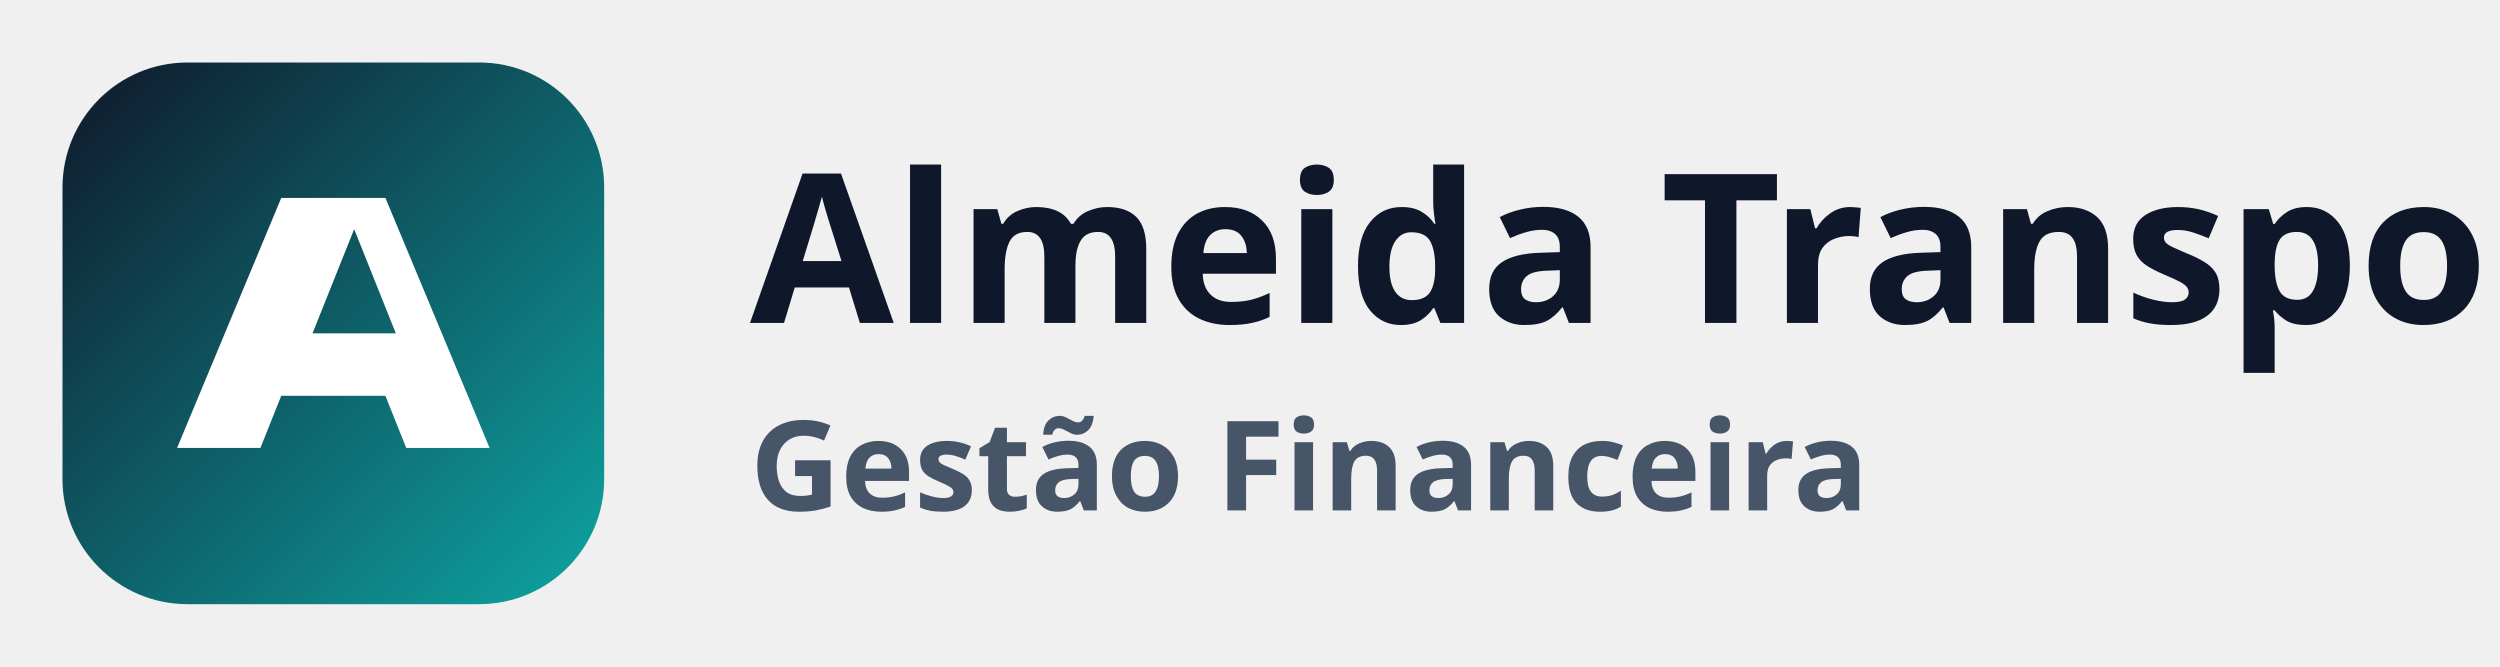
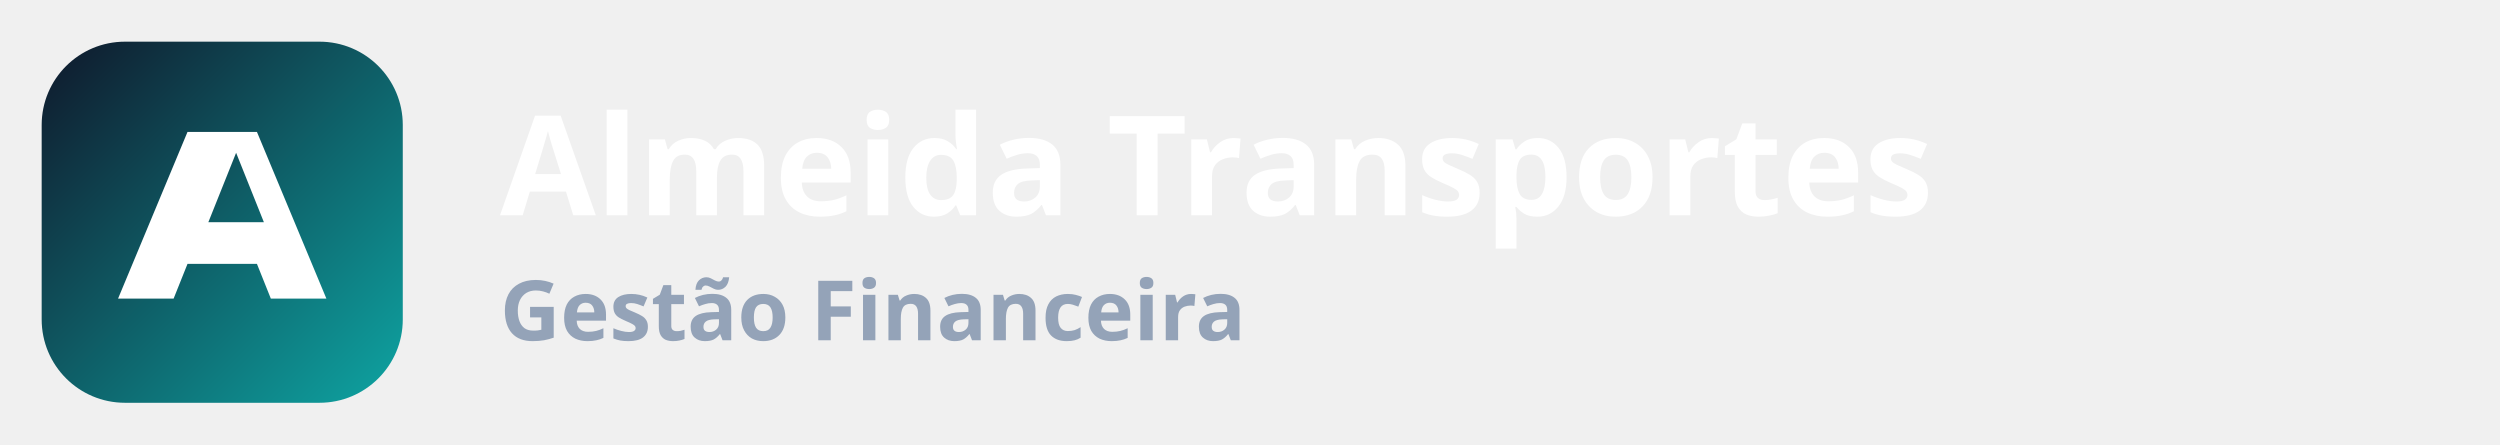
- <svg xmlns="http://www.w3.org/2000/svg" viewBox="0 0 240 64" role="img" aria-label="Almeida Transportes">
+ <svg xmlns="http://www.w3.org/2000/svg" viewBox="0 0 360 64" role="img" aria-label="Almeida Transportes">
  <defs>
    <linearGradient id="almeida-g" x1="0" y1="0" x2="1" y2="1">
      <stop offset="0%" stop-color="#0f172a" />
      <stop offset="100%" stop-color="#0ea5a3" />
    </linearGradient>
  </defs>
  <g>
    <rect width="52" height="52" x="6" y="6" rx="12" fill="url(#almeida-g)" />
    <path d="M17 43l10-24h10l10 24h-8l-2-5H27l-2 5h-8zm13-11h8l-4-10-4 10z" fill="#fff" />
  </g>
-   <text x="72" y="31" fill="#0f172a" font-size="20" font-family="Plus Jakarta Sans, Segoe UI, sans-serif" font-weight="800">Almeida Transportes</text>
-   <text x="72" y="49" fill="#475569" font-size="12" font-family="Plus Jakarta Sans, Segoe UI, sans-serif" font-weight="600">Gestão Financeira</text>
+   <text x="72" y="31" fill="#ffffff" font-size="20" font-family="Plus Jakarta Sans, Segoe UI, sans-serif" font-weight="800">Almeida Transportes</text>
+   <text x="72" y="49" fill="#94a3b8" font-size="12" font-family="Plus Jakarta Sans, Segoe UI, sans-serif" font-weight="600">Gestão Financeira</text>
</svg>
